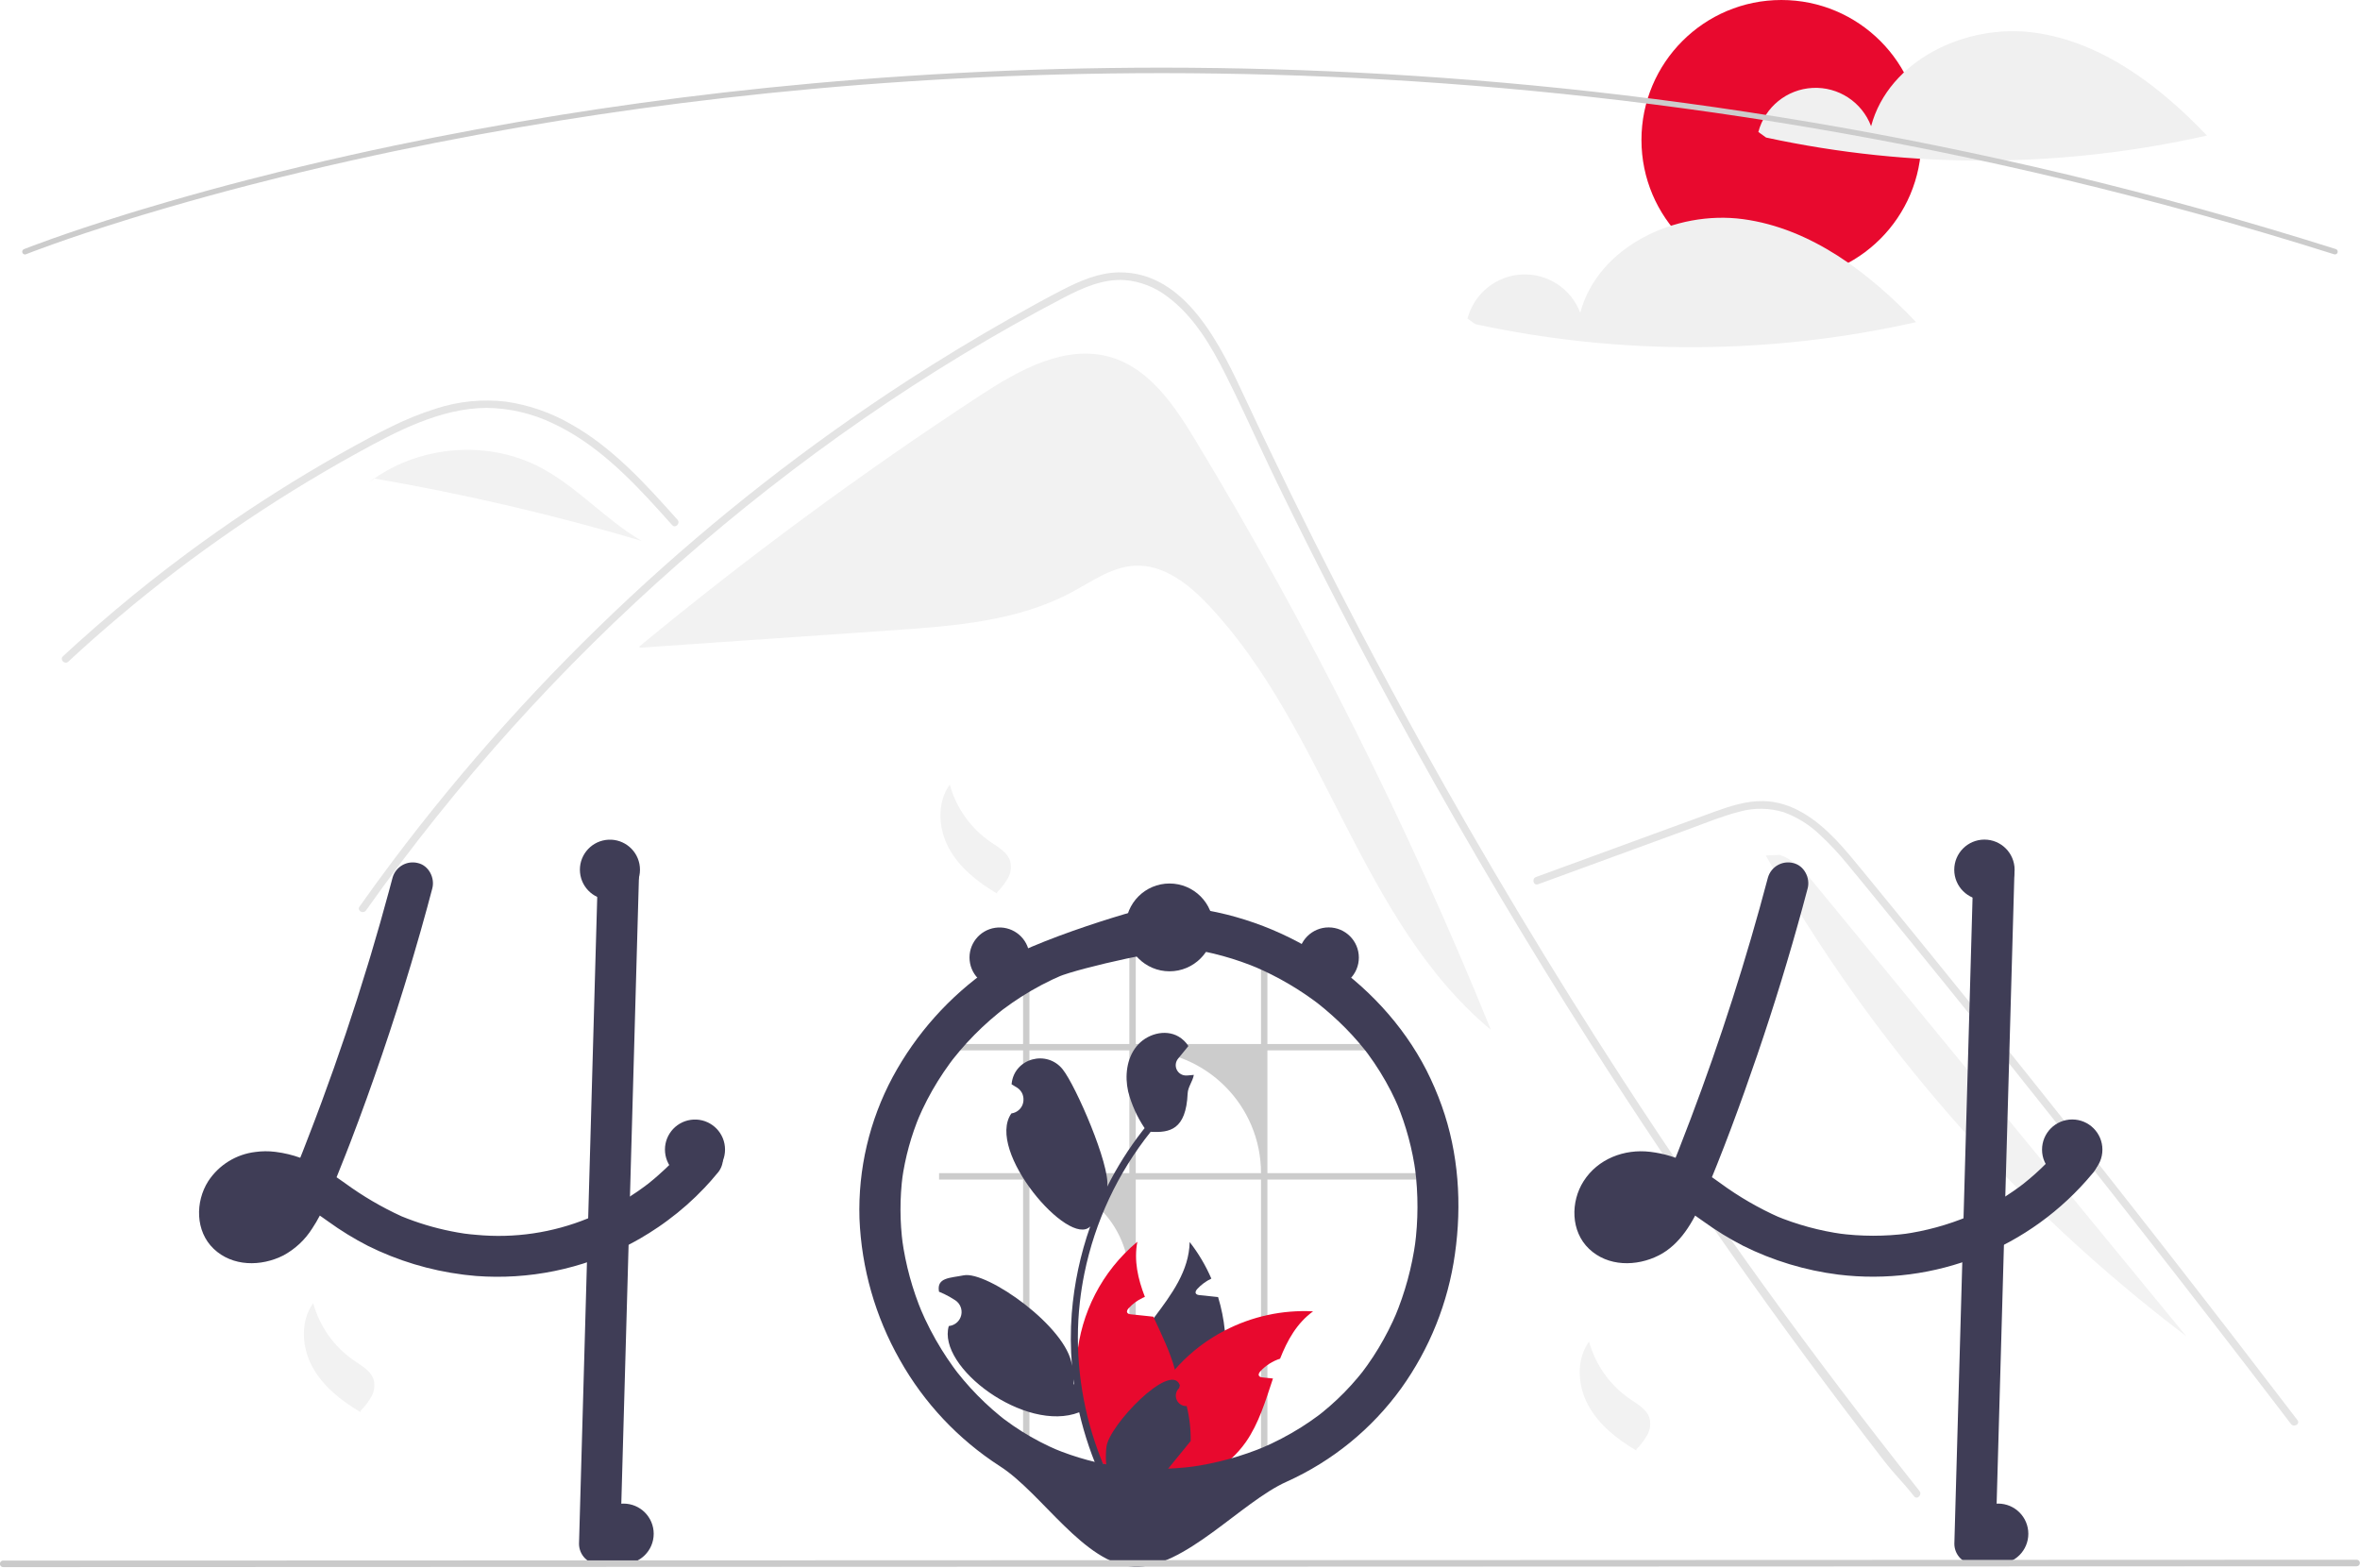
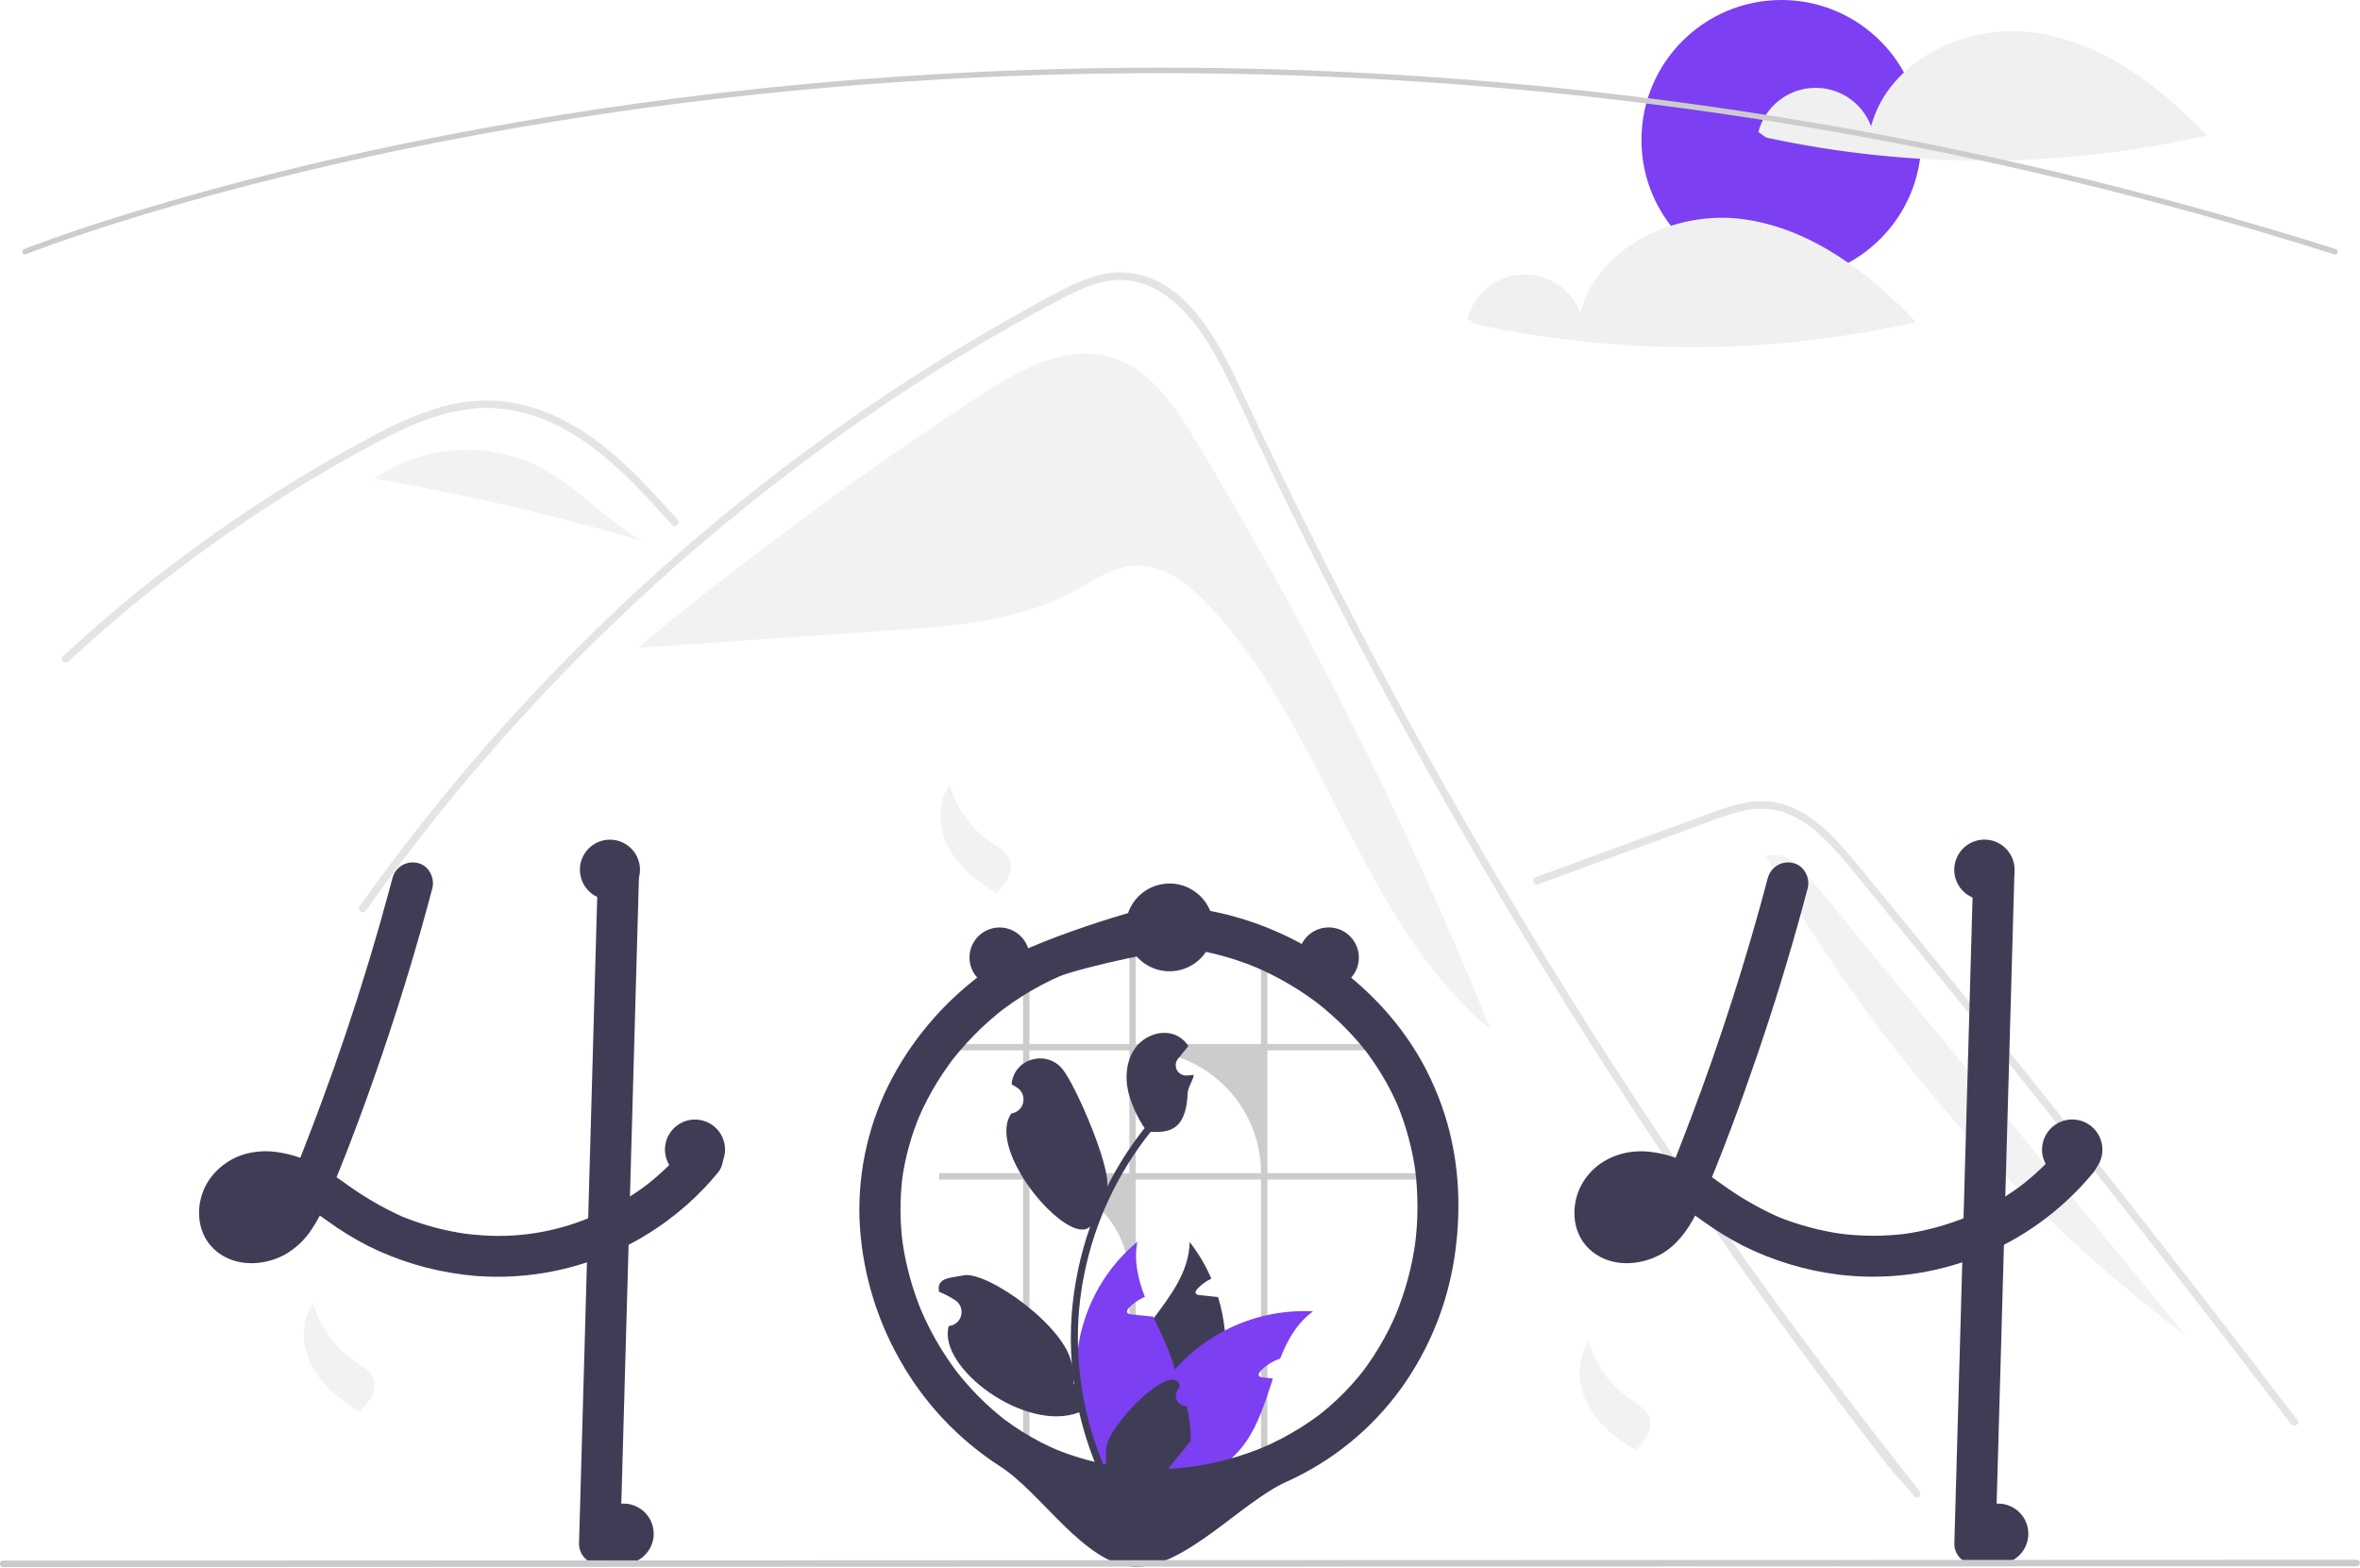
<svg xmlns="http://www.w3.org/2000/svg" data-name="Layer 1" width="860.131" height="571.148" viewBox="0 0 860.131 571.148">
  <path d="M605.67,324.953c-7.669-12.684-16.757-26.228-30.99-30.37-16.482-4.796-33.413,4.732-47.775,14.135a1392.157,1392.157,0,0,0-123.893,91.283l.043.492q46.226-3.188,92.451-6.376c22.265-1.535,45.296-3.283,64.972-13.816,7.467-3.997,14.745-9.336,23.206-9.708,10.512-.462,19.677,6.879,26.88,14.549,42.607,45.371,54.937,114.754,102.738,154.616A1516.995,1516.995,0,0,0,605.67,324.953Z" transform="translate(-169.9343 -164.426)" fill="#f2f2f2" />
  <path d="M867.571,709.781c-4.712-5.95-6.637-7.343-11.285-13.348q-56.764-73.416-106.708-151.792-33.924-53.23-64.483-108.504-14.549-26.278-28.3-52.969-10.67-20.695-20.865-41.638c-1.944-3.988-3.832-7.994-5.711-12.009-4.428-9.442-8.773-18.93-13.439-28.244-5.317-10.616-11.789-21.745-21.553-28.877a29.405,29.405,0,0,0-15.319-5.895c-7.948-.513-15.282,2.769-22.176,6.353-50.439,26.301-97.659,59.276-140.37,96.798A730.778,730.778,0,0,0,303.322,496.247c-1.008,1.439-3.392.064-2.374-1.384q6.009-8.498,12.257-16.813A734.817,734.817,0,0,1,500.805,303.064q18.248-11.826,37.183-22.542c6.362-3.603,12.752-7.16,19.251-10.497,6.371-3.273,13.137-6.215,20.416-6.325,24.77-.385,37.595,27.667,46.405,46.542q4.153,8.911,8.406,17.766,16.075,33.621,33.387,66.628,10.685,20.379,21.837,40.52,34.707,62.718,73.779,122.897c34.506,53.143,68.737,100.089,108.046,149.785C870.596,709.213,868.662,711.175,867.571,709.781Z" transform="translate(-169.9343 -164.426)" fill="#e4e4e4" />
  <path d="M414.916,355.804c-1.439-1.604-2.869-3.209-4.318-4.813-11.422-12.633-23.679-25.118-39.364-32.361a57.11,57.11,0,0,0-23.927-5.546c-8.562.028-16.932,2.273-24.843,5.418-3.74,1.494-7.398,3.19-11.001,4.996-4.116,2.072-8.159,4.281-12.183,6.509q-11.331,6.27-22.368,13.091-21.961,13.572-42.546,29.216-10.671,8.113-20.902,16.758-9.516,8.031-18.646,16.492c-1.302,1.201-3.245-.743-1.944-1.943,1.604-1.494,3.227-2.979,4.85-4.446q6.875-6.215,13.971-12.193,12.939-10.918,26.549-20.993,21.163-15.676,43.783-29.225,11.304-6.765,22.918-12.963c2.338-1.247,4.703-2.466,7.096-3.621a113.116,113.116,0,0,1,16.868-6.866,60.006,60.006,0,0,1,25.476-2.503,66.327,66.327,0,0,1,23.505,8.131c15.401,8.608,27.346,21.919,38.97,34.909C418.033,355.171,416.099,357.124,414.916,355.804Z" transform="translate(-169.9343 -164.426)" fill="#e4e4e4" />
  <path d="M730.477,486.711l36.905-13.498,18.323-6.702c5.968-2.183,11.921-4.667,18.09-6.23a28.539,28.539,0,0,1,16.374.209,37.738,37.738,0,0,1,12.771,7.917,103.64,103.64,0,0,1,10.475,11.186c3.989,4.794,7.92,9.639,11.868,14.467q24.441,29.891,48.563,60.041,24.121,30.15,47.92,60.556,23.857,30.48,47.385,61.216,2.882,3.765,5.76,7.534c1.06,1.388,3.449.02,2.375-1.388Q983.582,650.974,959.549,620.184q-24.092-30.864-48.516-61.466-24.424-30.601-49.179-60.937-6.167-7.558-12.354-15.099c-3.48-4.241-6.92-8.527-10.736-12.474-7.005-7.245-15.758-13.648-26.234-13.822-6.16-.102-12.121,1.852-17.844,3.923-6.17,2.232-12.325,4.506-18.486,6.759l-37.163,13.592-9.291,3.398c-1.649.603-.937,3.262.731,2.652Z" transform="translate(-169.9343 -164.426)" fill="#e4e4e4" />
  <path d="M366.377,334.526c-18.754-9.639-42.771-7.751-60.005,4.291a855.847,855.847,0,0,1,97.371,22.726C390.46,353.759,380.07,341.563,366.377,334.526Z" transform="translate(-169.9343 -164.426)" fill="#f2f2f2" />
  <path d="M306.188,338.784l-3.61,2.935c1.221-1.027,2.491-1.99,3.795-2.901C306.311,338.807,306.249,338.795,306.188,338.784Z" transform="translate(-169.9343 -164.426)" fill="#f2f2f2" />
  <path d="M831.549,486.846c-3.633-4.422-7.56-9.052-12.994-10.848l-5.073.2A575.436,575.436,0,0,0,966.749,651.418Q899.149,569.132,831.549,486.846Z" transform="translate(-169.9343 -164.426)" fill="#f2f2f2" />
  <path d="M516.084,450.367A37.481,37.481,0,0,0,531.015,471.325c2.82,1.92,6.157,3.762,7.122,7.035a8.379,8.379,0,0,1-.874,6.15,24.884,24.884,0,0,1-3.861,5.041l-.137.512c-6.998-4.147-13.656-9.393-17.522-16.551s-4.406-16.539.341-23.145" transform="translate(-169.9343 -164.426)" fill="#f2f2f2" />
  <path d="M749.084,653.367A37.481,37.481,0,0,0,764.015,674.325c2.82,1.92,6.157,3.762,7.122,7.035a8.379,8.379,0,0,1-.874,6.15,24.884,24.884,0,0,1-3.861,5.041l-.137.512c-6.998-4.147-13.656-9.393-17.522-16.551s-4.406-16.539.341-23.145" transform="translate(-169.9343 -164.426)" fill="#f2f2f2" />
  <path d="M284.084,639.367A37.481,37.481,0,0,0,299.015,660.325c2.82,1.92,6.157,3.762,7.122,7.035a8.379,8.379,0,0,1-.874,6.15,24.884,24.884,0,0,1-3.861,5.041l-.137.512c-6.998-4.147-13.656-9.393-17.522-16.551s-4.406-16.539.341-23.145" transform="translate(-169.9343 -164.426)" fill="#f2f2f2" />
-   <circle cx="649.249" cy="51" r="51" fill="#e8092e" />
+   <circle cx="649.249" cy="51" r="51" fill="#7c3ff2" />
  <path d="M911.219,176.296c-24.717-3.341-52.935,10.019-59.341,34.124a21.597,21.597,0,0,0-41.094,2.109l2.83,2.027a372.275,372.275,0,0,0,160.659-.726C957.079,195.76,935.935,179.637,911.219,176.296Z" transform="translate(-169.9343 -164.426)" fill="#f0f0f0" />
  <path d="M805.219,244.296c-24.717-3.341-52.935,10.019-59.341,34.124a21.597,21.597,0,0,0-41.094,2.109l2.83,2.027a372.275,372.275,0,0,0,160.659-.726C851.079,263.76,829.935,247.637,805.219,244.296Z" transform="translate(-169.9343 -164.426)" fill="#f0f0f0" />
  <path d="M1020.946,257.154a.982.982,0,0,1-.302-.047C756.237,173.489,523.199,184.424,374.264,208.321c-20.269,3.251-40.591,7.006-60.404,11.161-5.058,1.06-10.306,2.195-15.597,3.378-6.319,1.407-12.554,2.856-18.532,4.306q-3.873.917-7.595,1.849c-3.758.928-7.572,1.895-11.66,2.957-4.568,1.178-9.209,2.413-13.797,3.672a.442.442,0,0,1-.051.015l0.0.001c-5.183,1.415-10.338,2.871-15.323,4.325-2.698.779-5.304,1.548-7.799,2.307-.279.077-.526.151-.776.228l-.536.163c-.311.095-.617.188-.924.275l-.02.006 0.0.001-.812.252c-.968.293-1.912.579-2.841.864-24.545,7.566-38.038,12.949-38.171,13.002a1,1,0,1,1-.744-1.856c.134-.053,13.693-5.463,38.328-13.058.932-.286,1.879-.572,2.85-.866l.754-.234c.026-.01.052-.018.078-.025.305-.087.61-.18.919-.273l.537-.163c.268-.081.531-.161.801-.235,2.479-.754,5.093-1.524,7.798-2.307,4.987-1.455,10.147-2.911,15.334-4.328.016-.006.033-.01.049-.015v-.001c4.604-1.263,9.263-2.503,13.845-3.685,4.094-1.063,7.915-2.032,11.68-2.962q3.738-.93,7.609-1.853c5.985-1.451,12.233-2.902,18.563-4.312,5.299-1.184,10.556-2.322,15.622-3.383,19.843-4.162,40.198-7.923,60.497-11.179C523.096,182.415,756.467,171.463,1021.246,255.201a1.0 1,0,0,1-.301,1.953Z" transform="translate(-169.9343 -164.426)" fill="#ccc" />
  <path d="M432.923,584.266a6.729,6.729,0,0,0-1.7-2.67,6.43,6.43,0,0,0-.92-.71c-2.61-1.74-6.51-2.13-8.99,0a5.81,5.81,0,0,0-.69.71q-1.11,1.365-2.28,2.67c-1.28,1.46-2.59,2.87-3.96,4.24-.39.38-.78.77-1.18,1.15-.23.23-.46.45-.69.67-.88.84-1.78,1.65-2.69,2.45-.48.43-.96.85-1.45,1.26-.73.61-1.46,1.22-2.2,1.81-.07.05-.14.1-.21.16-.02.01-.03.03-.05.04-.01,0-.02,0-.03.02a.179.179,0,0,0-.07.05c-.22.15-.37.25-.48.34.04-.02.08-.05.12-.07-.18.14-.37.28-.55.42-1.75,1.29-3.54,2.53-5.37,3.69a99.21,99.21,0,0,1-14.22,7.55c-.33.13-.67.27-1.01.4a85.97,85.97,0,0,1-40.85,6.02q-2.13-.165-4.26-.45c-1.64-.24-3.27-.53-4.89-.86a97.932,97.932,0,0,1-18.02-5.44,118.652,118.652,0,0,1-20.66-12.12c-1-.71-2.01-1.42-3.02-2.11,1.15-2.82,2.28-5.64,3.38-8.48.55-1.37,1.08-2.74,1.6-4.12,4.09-10.63,7.93-21.36,11.61-32.13q5.58-16.365,10.53-32.92.51-1.68.99-3.36,2.595-8.745,4.98-17.53c.15-.57.31-1.13.45-1.7q.69-2.52,1.35-5.04c1-3.79-1.26-8.32-5.24-9.23a7.634,7.634,0,0,0-9.22,5.24c-.43,1.62-.86,3.23-1.3,4.85q-3.165,11.745-6.66,23.41-.51,1.68-1.02,3.36-7.71,25.41-16.93,50.31-1.11,3.015-2.25,6.01c-.37.98-.74,1.96-1.12,2.94-.73,1.93-1.48,3.86-2.23,5.79-.43,1.13-.87,2.26-1.31,3.38-.29.71-.57,1.42-.85,2.12a41.809,41.809,0,0,0-8.81-2.12l-.48-.06a27.397,27.397,0,0,0-7.01.06,23.914,23.914,0,0,0-17.24,10.66c-4.77,7.51-4.71,18.25,1.98,24.63,6.89,6.57,17.32,6.52,25.43,2.41a28.351,28.351,0,0,0,10.52-9.86,50.569,50.569,0,0,0,2.74-4.65c.21.14.42.28.63.43.8.56,1.6,1.13,2.39,1.69a111.738,111.738,0,0,0,14.51,8.91,108.359,108.359,0,0,0,34.62,10.47c.27.03.53.07.8.1,1.33.17,2.67.3,4.01.41a103.782,103.782,0,0,0,55.58-11.36q2.175-1.125,4.31-2.36,3.315-1.92,6.48-4.08c1.15-.78,2.27-1.57,3.38-2.4a101.042,101.042,0,0,0,13.51-11.95q2.355-2.475,4.51-5.11a8.061,8.061,0,0,0,2.2-5.3A7.564,7.564,0,0,0,432.923,584.266Zm-165.59,23.82c.21-.15.42-.31.62-.47C267.893,607.766,267.603,607.936,267.333,608.086Zm3.21-3.23c-.23.26-.44.52-.67.78a23.366,23.366,0,0,1-2.25,2.2c-.11.1-.23.2-.35.29a.01.01,0,0,0-.01.01,3.804,3.804,0,0,0-.42.22q-.645.39-1.32.72a17.005,17.005,0,0,1-2.71.75,16.799,16.799,0,0,1-2.13.02h-.02a14.823,14.823,0,0,1-1.45-.4c-.24-.12-.47-.26-.7-.4-.09-.08-.17-.16-.22-.21a2.44,2.44,0,0,1-.27-.29.01.01,0,0,0-.01-.01c-.11-.2-.23-.4-.34-.6a.031.031,0,0,1-.01-.02c-.08-.25-.15-.51-.21-.77a12.511,12.511,0,0,1,.01-1.37,13.467,13.467,0,0,1,.54-1.88,11.068,11.068,0,0,1,.69-1.26c.02-.04.12-.2.23-.38.01-.01.01-.01.01-.02.15-.17.3-.35.46-.51.27-.3.56-.56.85-.83a18.022,18.022,0,0,1,1.75-1.01,19.481,19.481,0,0,1,2.93-.79,24.989,24.989,0,0,1,4.41.04,30.301,30.301,0,0,1,4.1,1.01,36.945,36.945,0,0,1-2.77,4.54C270.623,604.746,270.583,604.806,270.543,604.856Zm-11.12-3.29a2.18,2.18,0,0,1-.31.39A1.409,1.409,0,0,1,259.423,601.566Z" transform="translate(-169.9343 -164.426)" fill="#3f3d56" />
  <path d="M402.863,482.136q-.135,4.71-.27,9.42-.285,10.455-.59,20.92-.315,11.775-.66,23.54-.165,6.075-.34,12.15-.465,16.365-.92,32.72c-.03,1.13-.07,2.25-.1,3.38q-.225,8.115-.45,16.23-.255,8.805-.5,17.61-.18,6.6-.37,13.21-1.35,47.895-2.7,95.79a7.648,7.648,0,0,1-7.5,7.5,7.561,7.561,0,0,1-7.5-7.5q.75-26.94,1.52-53.88.675-24.36,1.37-48.72.225-8.025.45-16.06.345-12.09.68-24.18c.03-1.13.07-2.25.1-3.38.02-.99.05-1.97.08-2.96q.66-23.475,1.32-46.96.27-9.24.52-18.49.3-10.545.6-21.08c.09-3.09.17-6.17.26-9.26a7.648,7.648,0,0,1,7.5-7.5A7.561,7.561,0,0,1,402.863,482.136Z" transform="translate(-169.9343 -164.426)" fill="#3f3d56" />
  <path d="M814.291,484.217a893.238,893.238,0,0,1-28.161,87.941c-3.007,7.946-6.083,15.877-9.371,23.712l.756-1.792a54.583,54.583,0,0,1-5.59,10.612q-.229.321-.467.636,1.166-1.49.443-.589c-.254.301-.505.602-.768.895a23.664,23.664,0,0,1-2.249,2.203q-.301.258-.612.504l.938-.729c-.109.257-.873.597-1.111.743a18.254,18.254,0,0,1-2.405,1.219l1.792-.756a19.086,19.086,0,0,1-4.231,1.161l1.994-.268a17.021,17.021,0,0,1-4.298.046l1.994.268a14.002,14.002,0,0,1-3.405-.917l1.792.756a12.012,12.012,0,0,1-1.679-.896c-.271-.177-1.105-.809-.015.025,1.133.866.146.074-.088-.156-.194-.192-.37-.4-.56-.595-.882-.905.996,1.557.397.499a18.182,18.182,0,0,1-.878-1.637l.756,1.792a11.925,11.925,0,0,1-.728-2.651l.268,1.994a13.651,13.651,0,0,1-.003-3.405l-.268,1.994a15.964,15.964,0,0,1,.995-3.68l-.756,1.792a16.729,16.729,0,0,1,1.178-2.298,6.729,6.729,0,0,1,.729-1.071c.049.016-1.269,1.513-.569.757.183-.198.354-.406.539-.602.296-.314.614-.601.926-.898,1.045-.994-1.462.966-.257.179a19.049,19.049,0,0,1,2.749-1.499l-1.792.756a20.311,20.311,0,0,1,4.995-1.34l-1.994.268a25.628,25.628,0,0,1,6.461.076l-1.994-.268a33.211,33.211,0,0,1,7.892,2.22l-1.792-.756c5.39,2.314,10.163,5.749,14.928,9.118a111.95,111.95,0,0,0,14.506,8.906,108.388,108.388,0,0,0,34.622,10.474,103.933,103.933,0,0,0,92.586-36.752,8.078,8.078,0,0,0,2.197-5.303,7.632,7.632,0,0,0-2.197-5.303c-2.752-2.526-7.949-3.239-10.607,0a95.636,95.636,0,0,1-8.107,8.727q-2.017,1.914-4.142,3.71-1.214,1.026-2.461,2.011c-.393.311-1.619,1.138.263-.197-.431.306-.845.64-1.271.955a99.269,99.269,0,0,1-20.332,11.565l1.792-.756a96.836,96.836,0,0,1-24.171,6.622l1.994-.268a97.643,97.643,0,0,1-25.754-.038l1.994.268a99.8,99.8,0,0,1-24.857-6.77l1.792.756a116.025,116.025,0,0,1-21.736-12.591,86.877,86.877,0,0,0-11.113-6.994,42.824,42.824,0,0,0-14.438-4.389c-9.439-1.111-19.057,2.566-24.246,10.72-4.776,7.505-4.714,18.244,1.974,24.625,6.888,6.572,17.318,6.517,25.436,2.406,7.817-3.959,12.513-12.185,15.815-19.942,7.431-17.455,14.01-35.314,20.14-53.263q9.097-26.637,16.499-53.813.917-3.366,1.807-6.739c1.001-3.789-1.261-8.32-5.238-9.226a7.633,7.633,0,0,0-9.226,5.238Z" transform="translate(-169.9343 -164.426)" fill="#3f3d56" />
  <path d="M889.124,482.136l-2.7,95.793-2.685,95.294-1.518,53.884a7.565,7.565,0,0,0,7.5,7.5,7.649,7.649,0,0,0,7.5-7.5l2.7-95.793,2.685-95.294,1.518-53.884a7.565,7.565,0,0,0-7.5-7.5,7.649,7.649,0,0,0-7.5,7.5Z" transform="translate(-169.9343 -164.426)" fill="#3f3d56" />
  <path d="M629.526,700.361h2.329V594.319h54.329v-2.323H631.855V547.252H673.81q-.923-1.173-1.899-2.317H631.855V515.382c-.77-.328-1.547-.645-2.329-.944V544.935h-45.652V507.07c-.782.036-1.553.09-2.329.155v37.71h-36.42V516.684c-.782.346-1.553.711-2.317,1.093V544.935h-30.616v2.317h30.616v44.744h-30.616v2.323h30.616V700.361h2.317V594.319a36.413,36.413,0,0,1,36.42,36.42v69.622h2.329V594.319h45.652Zm-84.401-108.365V547.252h36.42v44.744Zm38.749,0V547.252h.914a44.741,44.741,0,0,1,44.738,44.744Z" transform="translate(-169.9343 -164.426)" opacity="0.2" />
  <path d="M615.303,668.566a63.059,63.059,0,0,1-20.05,33.7c-.74.64-1.48,1.26-2.25,1.87q-2.805.255-5.57.52c-1.53.14-3.04.29-4.54.43l-.27.03-.19-1.64-.76-6.64a37.623,37.623,0,0,1-3.3-32.44c2.64-7.12,7.42-13.41,12.12-19.65,6.49-8.62,12.8-17.14,13.03-27.65a60.544,60.544,0,0,1,7.9,13.33,16.432,16.432,0,0,0-5.12,3.77c-.41.45-.82,1.08-.54,1.62.24.46.84.57,1.36.63,1.25.13,2.51.26,3.76.39,1,.11,2,.21,3,.32a63.99,63.99,0,0,1,2.45,12.18A61.189,61.189,0,0,1,615.303,668.566Z" transform="translate(-169.9343 -164.426)" fill="#3f3d56" />
-   <path d="M648.503,642.356c-5.9,4.29-9.35,10.46-12.03,17.26a16.628,16.628,0,0,0-7.17,4.58c-.41.45-.82,1.08-.54,1.62.24.46.84.57,1.36.63,1.25.13,2.51.26,3.76.39-2.68,8.04-5.14,16.36-9.88,23.15a36.989,36.989,0,0,1-12.03,10.91,38.492,38.492,0,0,1-4.02,1.99q-7.62.585-14.95,1.25-2.805.255-5.57.52c-1.53.14-3.04.29-4.54.43q-.015-.825,0-1.65a63.304,63.304,0,0,1,15.25-39.86c.45-.52.91-1.03,1.38-1.54a61.792,61.792,0,0,1,16.81-12.7A62.654,62.654,0,0,1,648.503,642.356Z" transform="translate(-169.9343 -164.426)" fill="#e8092e" />
-   <path d="M589.163,699.526l-1.15,3.4-.58,1.73c-1.53.14-3.04.29-4.54.43l-.27.03c-1.66.17-3.31.34-4.96.51-.43-.5-.86-1.01-1.28-1.53a62.03,62.03,0,0,1,8.07-87.11c-1.32,6.91.22,13.53,2.75,20.1-.27.11-.53.22-.78.34a16.432,16.432,0,0,0-5.12,3.77c-.41.45-.82,1.08-.54,1.62.24.46.84.57,1.36.63,1.25.13,2.51.26,3.76.39,1,.11,2,.21,3,.32q.705.075,1.41.15c.07.15.13.29.2.44,2.85,6.18,5.92,12.39,7.65,18.83a43.666,43.666,0,0,1,1.02,4.91A37.604,37.604,0,0,1,589.163,699.526Z" transform="translate(-169.9343 -164.426)" fill="#e8092e" />
+   <path d="M648.503,642.356c-5.9,4.29-9.35,10.46-12.03,17.26a16.628,16.628,0,0,0-7.17,4.58c-.41.45-.82,1.08-.54,1.62.24.46.84.57,1.36.63,1.25.13,2.51.26,3.76.39-2.68,8.04-5.14,16.36-9.88,23.15a36.989,36.989,0,0,1-12.03,10.91,38.492,38.492,0,0,1-4.02,1.99q-7.62.585-14.95,1.25-2.805.255-5.57.52c-1.53.14-3.04.29-4.54.43q-.015-.825,0-1.65a63.304,63.304,0,0,1,15.25-39.86c.45-.52.91-1.03,1.38-1.54a61.792,61.792,0,0,1,16.81-12.7A62.654,62.654,0,0,1,648.503,642.356Z" transform="translate(-169.9343 -164.426)" fill="#7c3ff2" />
+   <path d="M589.163,699.526l-1.15,3.4-.58,1.73c-1.53.14-3.04.29-4.54.43l-.27.03c-1.66.17-3.31.34-4.96.51-.43-.5-.86-1.01-1.28-1.53a62.03,62.03,0,0,1,8.07-87.11c-1.32,6.91.22,13.53,2.75,20.1-.27.11-.53.22-.78.34a16.432,16.432,0,0,0-5.12,3.77c-.41.45-.82,1.08-.54,1.62.24.46.84.57,1.36.63,1.25.13,2.51.26,3.76.39,1,.11,2,.21,3,.32q.705.075,1.41.15c.07.15.13.29.2.44,2.85,6.18,5.92,12.39,7.65,18.83a43.666,43.666,0,0,1,1.02,4.91A37.604,37.604,0,0,1,589.163,699.526Z" transform="translate(-169.9343 -164.426)" fill="#7c3ff2" />
  <path d="M689.821,554.487c-8.609-16.792-21.946-30.921-37.632-41.304a114.237,114.237,0,0,0-52.563-18.38q-3.69-.335-7.399-.393c-2.921-.044-46.866,12.632-61.587,22.982a114.295,114.295,0,0,0-35.333,39.527,102.5,102.5,0,0,0-12.126,51.633,113.564,113.564,0,0,0,14.703,51.476,110.475,110.475,0,0,0,36.444,38.746C549.667,708.561,565.074,734.51,583.183,735.426c18.246.923,39.054-23.555,55.695-30.987a104.425,104.425,0,0,0,41.726-34.005,110.25,110.25,0,0,0,19.599-48.948c2.574-18.083,1.374-36.733-4.801-54.016a111.86,111.86,0,0,0-5.58-12.983c-1.78-3.505-6.996-4.796-10.261-2.691a7.68,7.68,0,0,0-2.691,10.261q1.568,3.088,2.915,6.278l-.756-1.792a101.151,101.151,0,0,1,6.876,25.538l-.268-1.994a109.229,109.229,0,0,1-.066,28.683l.268-1.994a109.734,109.734,0,0,1-7.555,27.674l.756-1.792a104.212,104.212,0,0,1-6.672,13.098q-1.923,3.186-4.081,6.222c-.632.888-1.283,1.761-1.939,2.631-.856,1.136,1.167-1.483.282-.369-.151.19-.3.38-.452.569q-.681.852-1.382,1.688a93.613,93.613,0,0,1-10.176,10.384q-1.366,1.192-2.778,2.331c-.469.378-.932.773-1.421,1.125.019-.013,1.58-1.199.656-.511-.29.216-.579.436-.87.652q-2.91,2.156-5.974,4.092a103.485,103.485,0,0,1-14.756,7.713l1.792-.756a109.215,109.215,0,0,1-27.597,7.552l1.994-.268a108.154,108.154,0,0,1-28.589.051l1.994.268a99.835,99.835,0,0,1-25.095-6.784l1.792.756a93.643,93.643,0,0,1-13.416-6.991q-3.174-2-6.184-4.247c-.286-.214-.57-.43-.855-.645-.915-.691.658.51.67.518a19.169,19.169,0,0,1-1.535-1.225q-1.454-1.184-2.861-2.422a101.989,101.989,0,0,1-10.493-10.709q-1.213-1.434-2.374-2.911c-.335-.426-.947-1.29.404.529-.178-.239-.362-.474-.542-.712q-.647-.858-1.276-1.728-2.203-3.048-4.188-6.246a109.29,109.29,0,0,1-7.805-15.108l.756,1.792a106.588,106.588,0,0,1-7.34-26.837l.268,1.994a97.866,97.866,0,0,1-.048-25.636l-.268,1.994A94.673,94.673,0,0,1,505.276,570.55l-.756,1.792a101.557,101.557,0,0,1,7.195-13.856q2.066-3.323,4.378-6.485.525-.718,1.062-1.428c.324-.428,1.215-1.493-.305.388.149-.184.293-.374.439-.56q1.269-1.608,2.6-3.165A107.402,107.402,0,0,1,530.772,536.215q1.474-1.292,2.995-2.529.691-.562,1.391-1.113c.187-.147.376-.291.562-.439-1.997,1.59-.555.433-.102.093q3.134-2.348,6.435-4.461a103.644,103.644,0,0,1,15.387-8.108l-1.792.756c7.76-3.258,42.141-10.949,48.394-10.11l-1.994-.268A106.225,106.225,0,0,1,628.768,517.419l-1.792-.756a110.313,110.313,0,0,1,12.6,6.329q3.043,1.784,5.967,3.763,1.384.937,2.738,1.915.677.489,1.346.989c.248.185.494.373.741.558,1.039.779-1.431-1.128-.342-.267a110.843,110.843,0,0,1,10.368,9.253q2.401,2.445,4.637,5.045,1.147,1.334,2.246,2.708c.364.455,1.605,2.101.084.085.372.493.747.982,1.114,1.479a97.977,97.977,0,0,1,8.392,13.538c1.793,3.498,6.987,4.802,10.261,2.691A7.677,7.677,0,0,0,689.821,554.487Z" transform="translate(-169.9343 -164.426)" fill="#3f3d56" />
  <path d="M602.431,676.882a3.78,3.78,0,0,1-2.739-6.551c.095-.379.164-.651.259-1.03q-.051-.124-.103-.247c-3.48-8.298-25.685,14.833-26.645,22.632a30.029,30.029,0,0,0,.527,10.328A120.392,120.392,0,0,1,562.778,652.01a116.202,116.202,0,0,1,.721-12.963q.597-5.293,1.657-10.511a121.787,121.787,0,0,1,24.151-51.616c6.874.384,12.898-.663,13.48-13.985.103-2.37,1.861-4.422,2.248-6.756-.656.086-1.323.14-1.979.183-.204.011-.42.021-.624.032l-.077.003a3.745,3.745,0,0,1-3.076-6.101q.425-.523.851-1.046c.43-.538.871-1.065,1.302-1.603a1.865,1.865,0,0,0,.14-.161c.495-.613.99-1.216,1.485-1.829a10.829,10.829,0,0,0-3.55-3.432c-4.959-2.905-11.801-.893-15.384,3.593-3.593,4.486-4.271,10.779-3.023,16.384a43.398,43.398,0,0,0,6.003,13.383c-.269.344-.549.678-.818,1.022a122.574,122.574,0,0,0-12.794,20.268c1.016-7.939-11.412-36.608-16.218-42.681-5.773-7.294-17.611-4.111-18.628,5.136q-.015.134-.029.268,1.071.604,2.096,1.282a5.127,5.127,0,0,1-2.067,9.33l-.105.016c-9.556,13.644,21.077,49.155,28.745,41.181a125.11,125.11,0,0,0-6.734,31.693,118.664,118.664,0,0,0,.086,19.16l-.032-.226C558.902,648.154,529.674,627.514,521.139,629.233c-4.917.99-9.76.765-9.013,5.725q.018.119.036.237a34.442,34.442,0,0,1,3.862,1.861q1.071.604,2.096,1.282a5.127,5.127,0,0,1-2.067,9.33l-.105.016c-.075.011-.14.022-.215.032-4.35,14.966,27.907,39.12,47.518,31.435h.011a125.075,125.075,0,0,0,8.402,24.528H601.679c.108-.334.204-.678.301-1.011a34.102,34.102,0,0,1-8.305-.495c2.227-2.733,4.454-5.487,6.681-8.219a1.861,1.861,0,0,0,.14-.161c1.13-1.398,2.27-2.786,3.399-4.185l.001-.002a49.952,49.952,0,0,0-1.464-12.725Zm-34.371-67.613.016-.021-.016.043Zm-6.648,59.932-.258-.581c.011-.42.011-.839,0-1.269,0-.118-.021-.237-.021-.355.097.742.183,1.485.29,2.227Z" transform="translate(-169.9343 -164.426)" fill="#3f3d56" />
  <circle cx="95.249" cy="439" r="11" fill="#3f3d56" />
  <circle cx="227.249" cy="559" r="11" fill="#3f3d56" />
  <circle cx="728.249" cy="559" r="11" fill="#3f3d56" />
  <circle cx="755.249" cy="419" r="11" fill="#3f3d56" />
  <circle cx="723.249" cy="317" r="11" fill="#3f3d56" />
  <path d="M434.183,583.426a10.949,10.949,0,1,1-.21-2.16A10.992,10.992,0,0,1,434.183,583.426Z" transform="translate(-169.9343 -164.426)" fill="#3f3d56" />
  <circle cx="484.249" cy="349" r="11" fill="#3f3d56" />
  <path d="M545.183,513.426a10.949,10.949,0,1,1-.21-2.16A10.992,10.992,0,0,1,545.183,513.426Z" transform="translate(-169.9343 -164.426)" fill="#3f3d56" />
  <path d="M403.183,481.426a10.949,10.949,0,1,1-.21-2.16A10.992,10.992,0,0,1,403.183,481.426Z" transform="translate(-169.9343 -164.426)" fill="#3f3d56" />
  <circle cx="599.249" cy="443" r="11" fill="#3f3d56" />
  <circle cx="426.249" cy="338" r="16" fill="#3f3d56" />
  <path d="M1028.875,735.267l-857.75.307a1.191,1.191,0,1,1,0-2.381l857.75-.307a1.191,1.191,0,0,1,0,2.381Z" transform="translate(-169.9343 -164.426)" fill="#cacaca" />
</svg>
